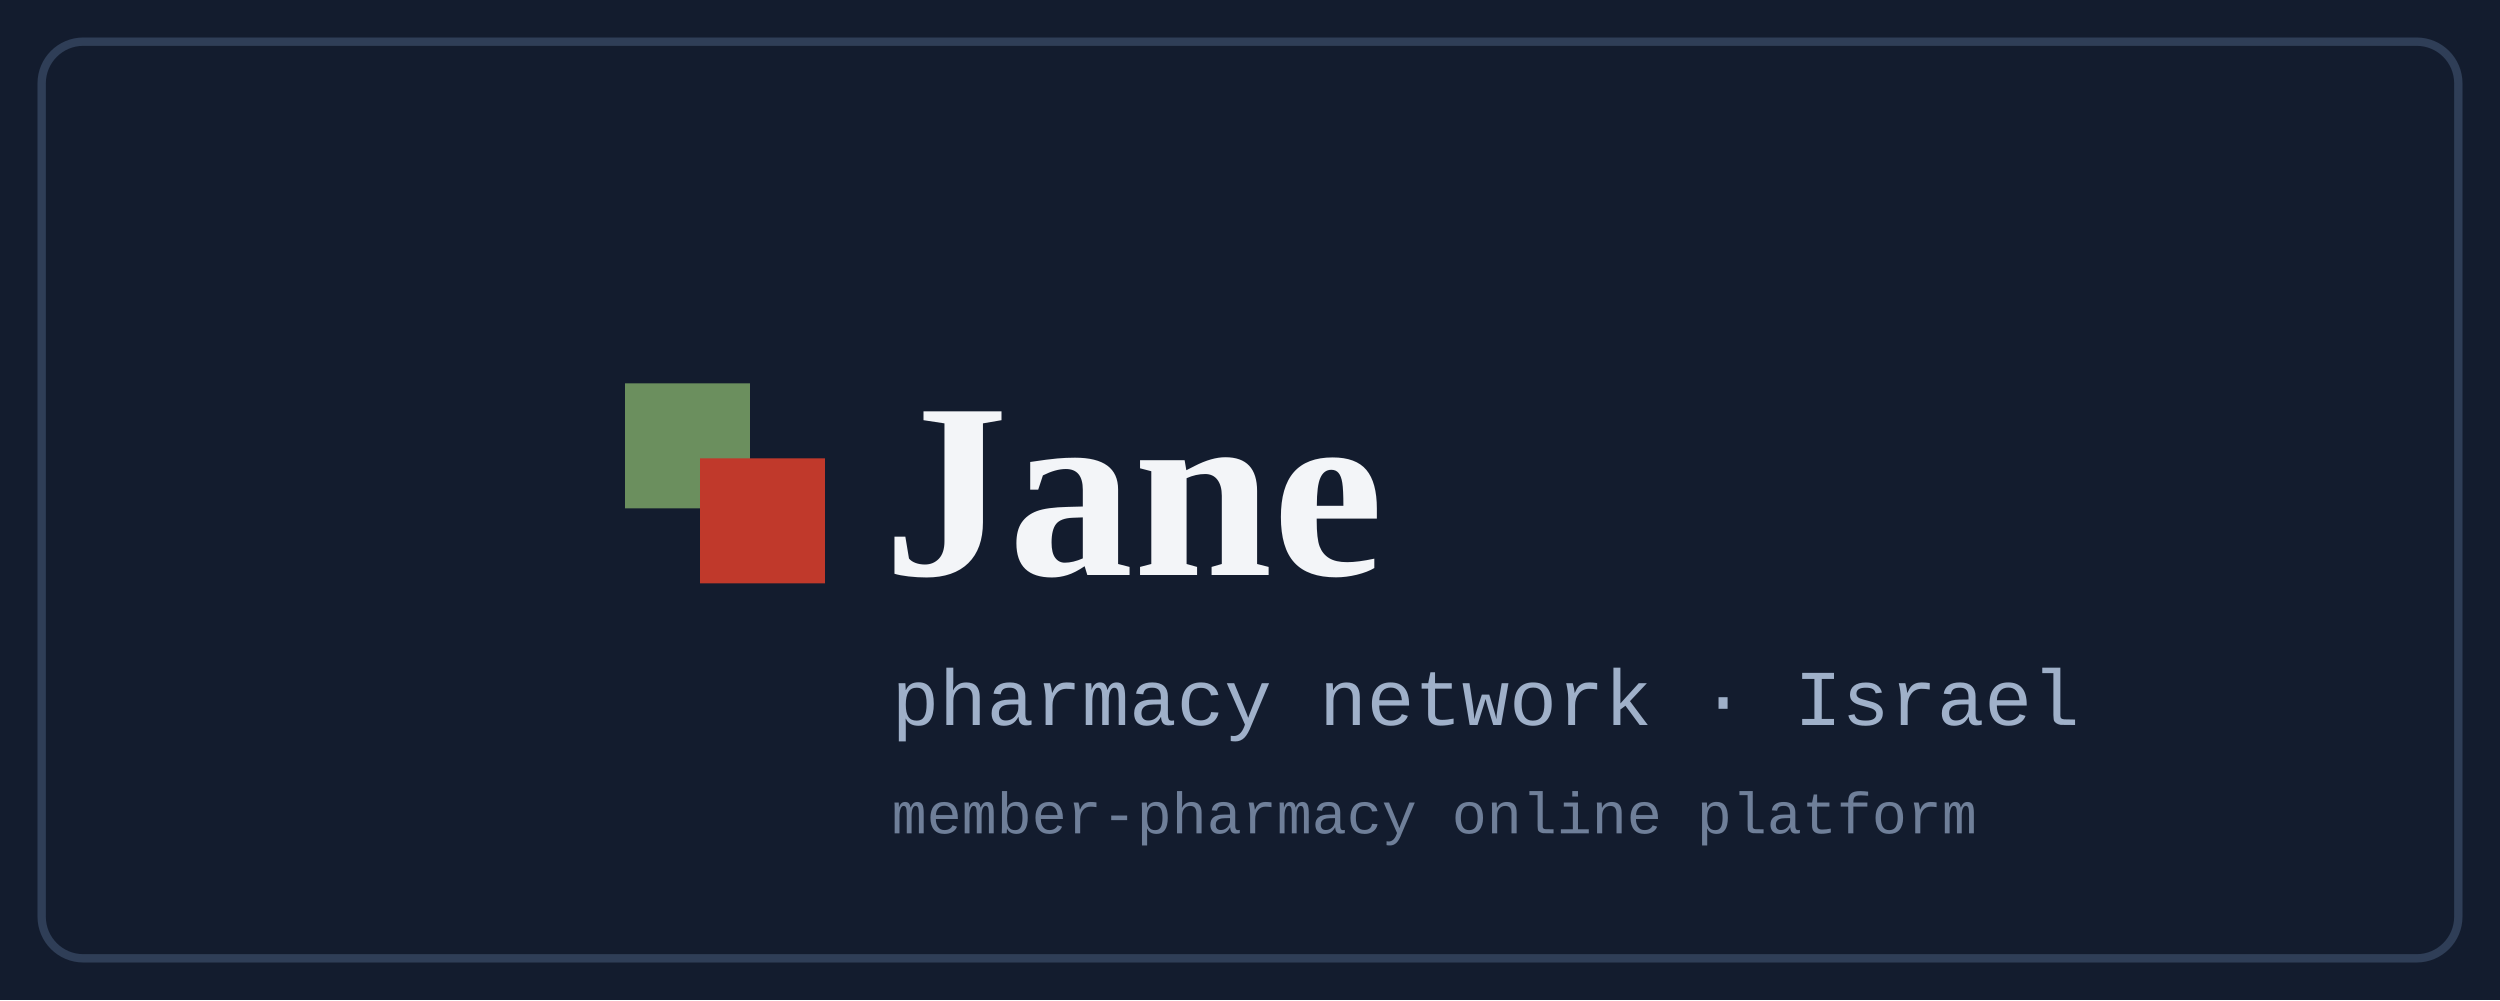
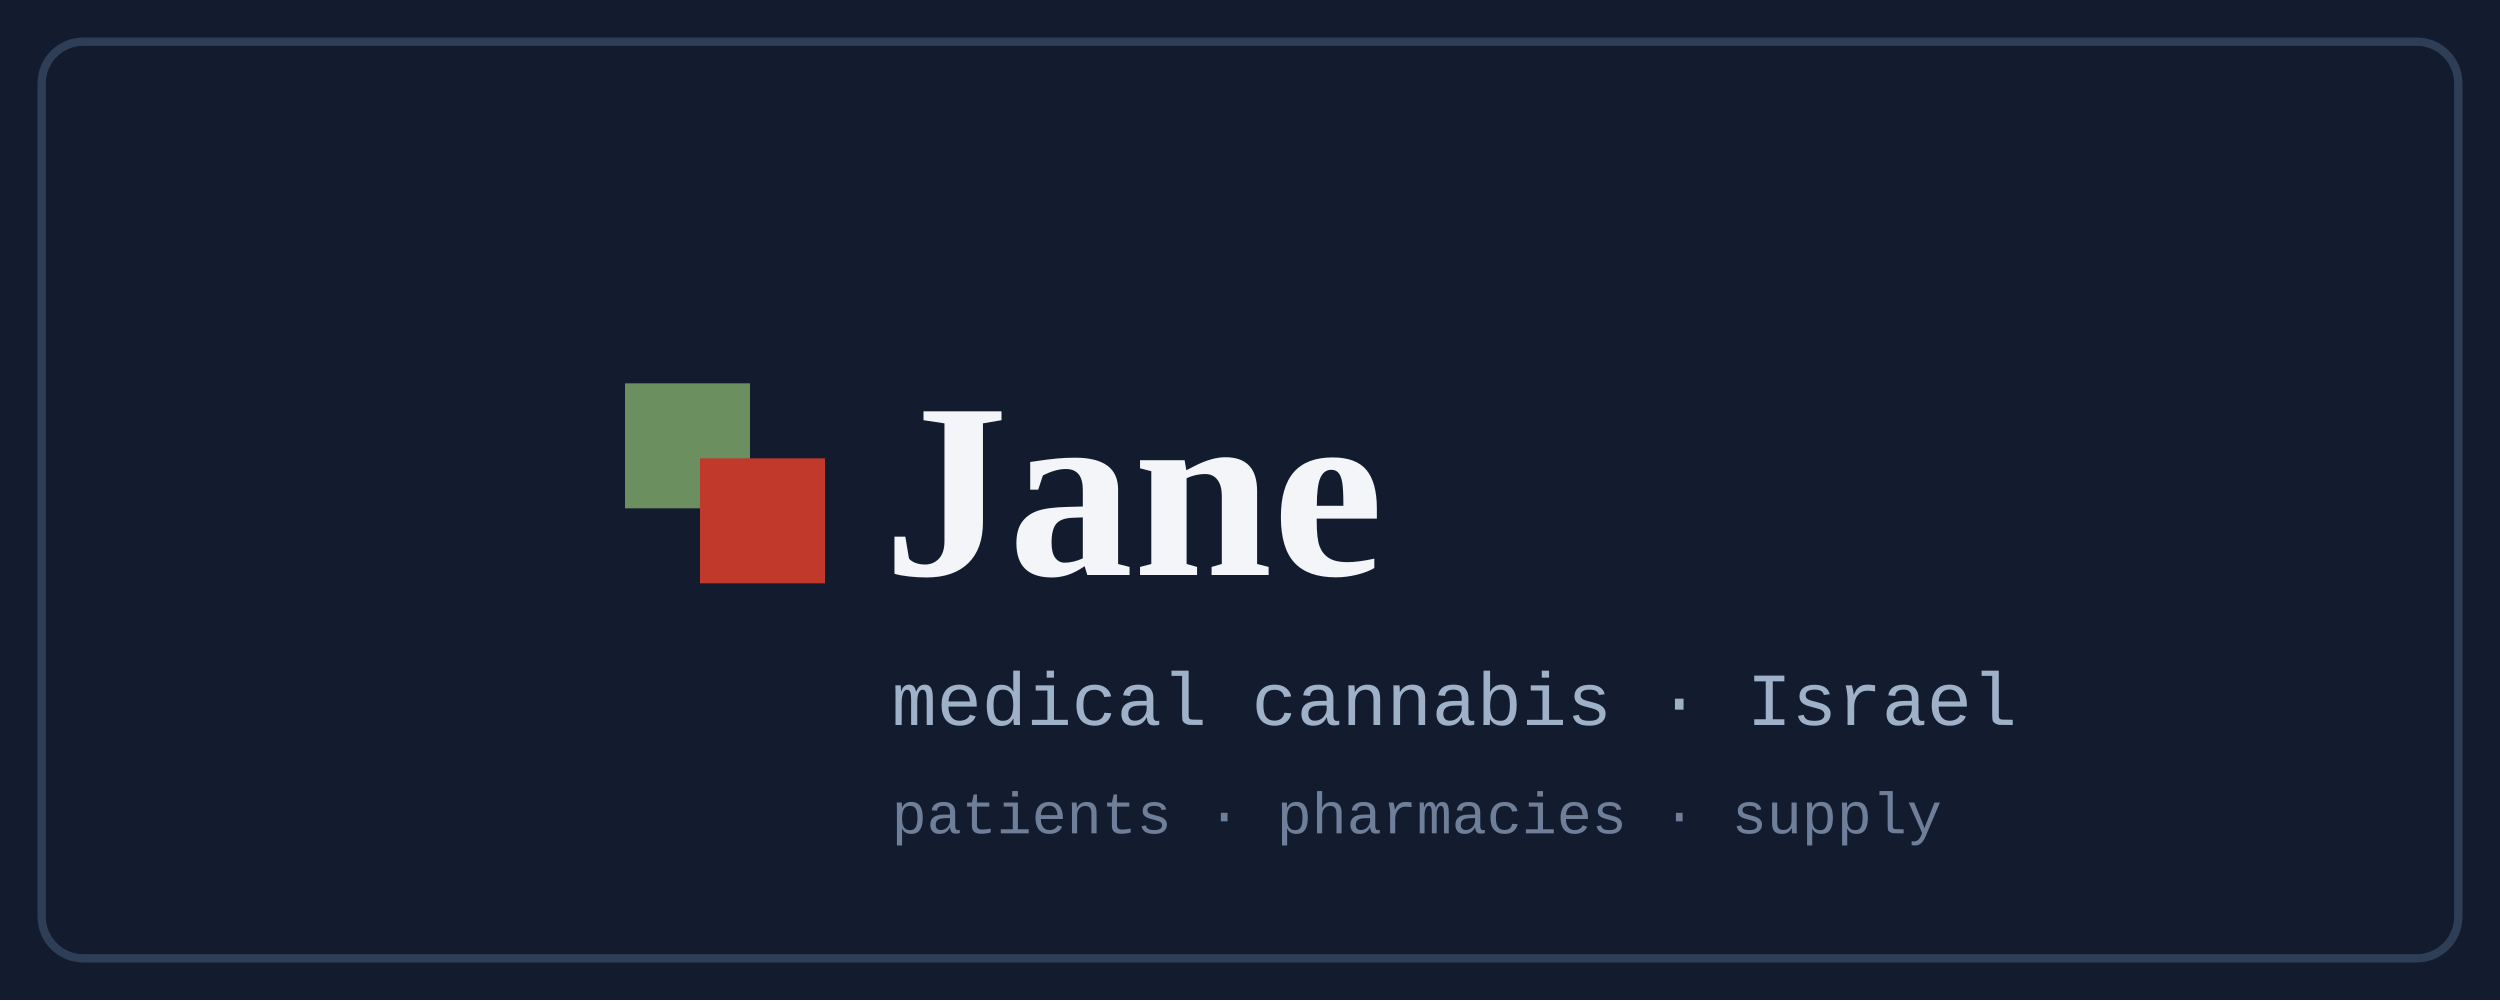
<svg xmlns="http://www.w3.org/2000/svg" width="600" height="240" viewBox="0 0 600 240" role="img" aria-label="Jane">
  <rect width="600" height="240" fill="#131c2e" />
  <rect x="10" y="10" width="580" height="220" rx="10" fill="none" stroke="#2f3e57" stroke-width="2" />
  <rect x="150" y="92" width="30" height="30" fill="#6b8f5e" />
  <rect x="168" y="110" width="30" height="30" fill="#c0392b" />
  <text x="212" y="138" font-family="Georgia, 'Times New Roman', serif" font-size="60" font-weight="700" fill="#f3f5f8">Jane</text>
-   <text x="214" y="174" font-family="'Courier New', monospace" font-size="19" fill="#9fb0c9">pharmacy network · Israel</text>
-   <text x="214" y="200" font-family="'Courier New', monospace" font-size="14" fill="#6f7f99">member-pharmacy online platform</text>
+   <text x="214" y="174" font-family="'Courier New', monospace" font-size="18" fill="#9fb0c9">medical cannabis · Israel</text>
+   <text x="214" y="200" font-family="'Courier New', monospace" font-size="14" fill="#6f7f99">patients · pharmacies · supply</text>
</svg>
